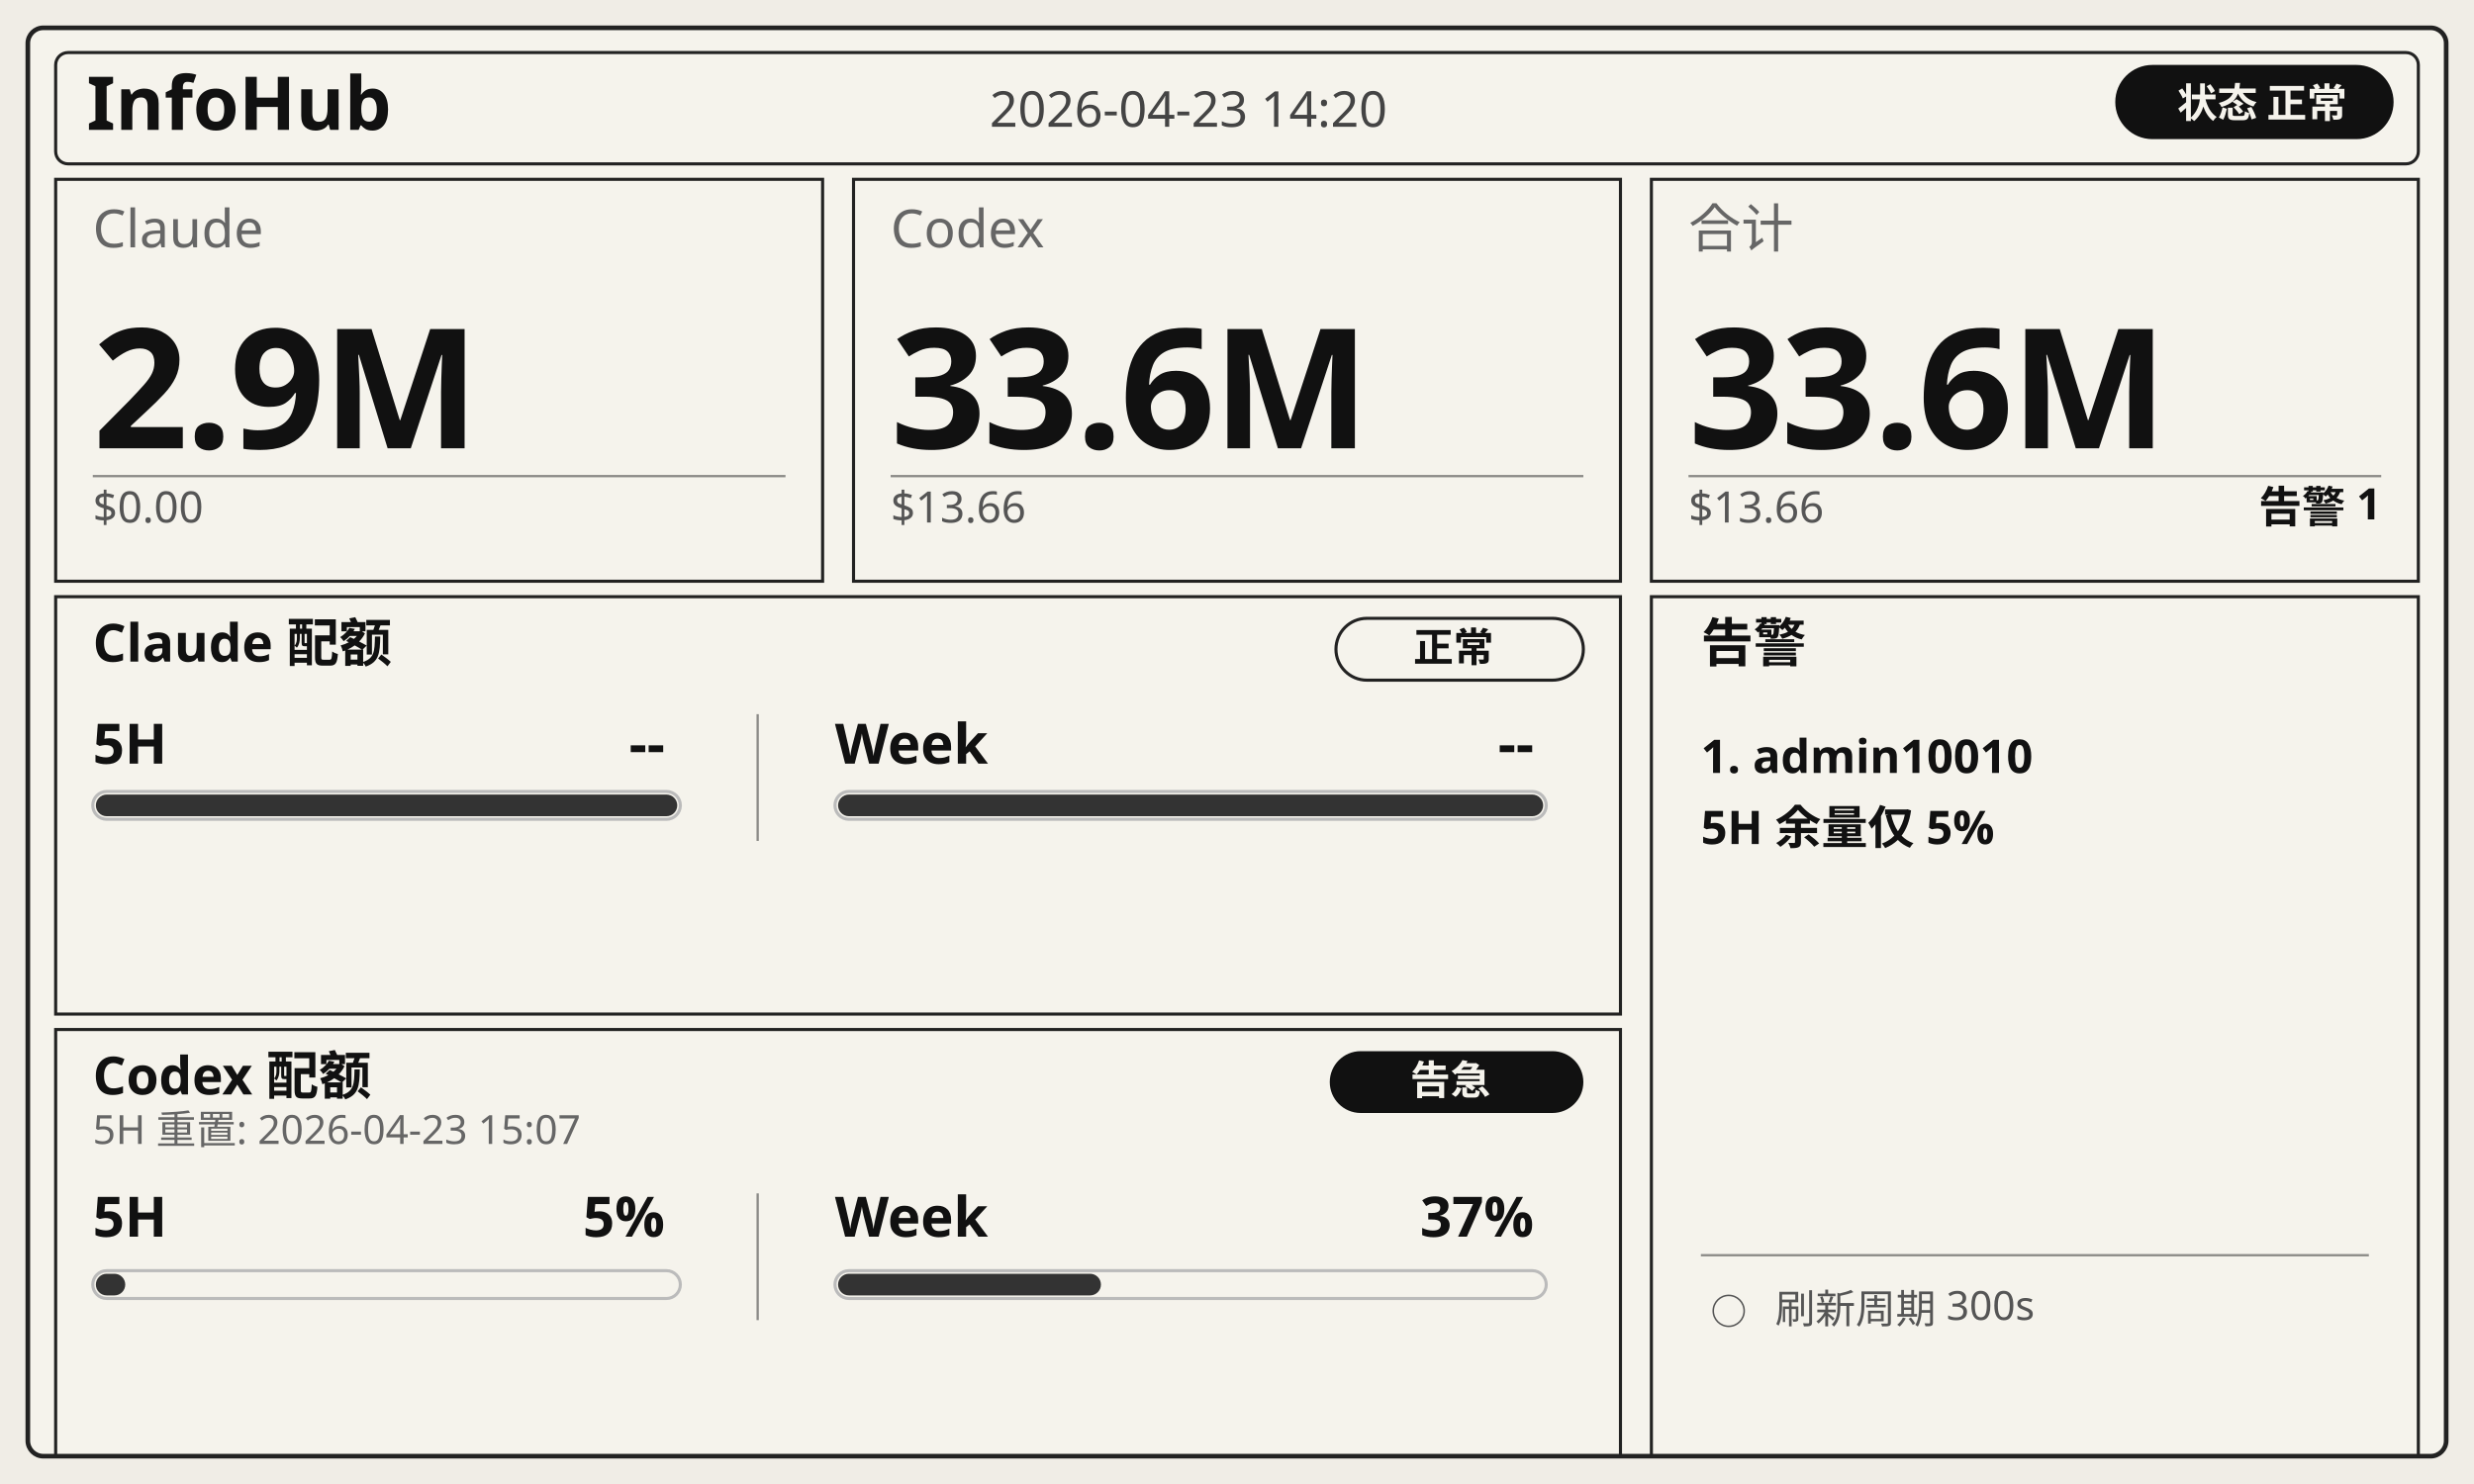
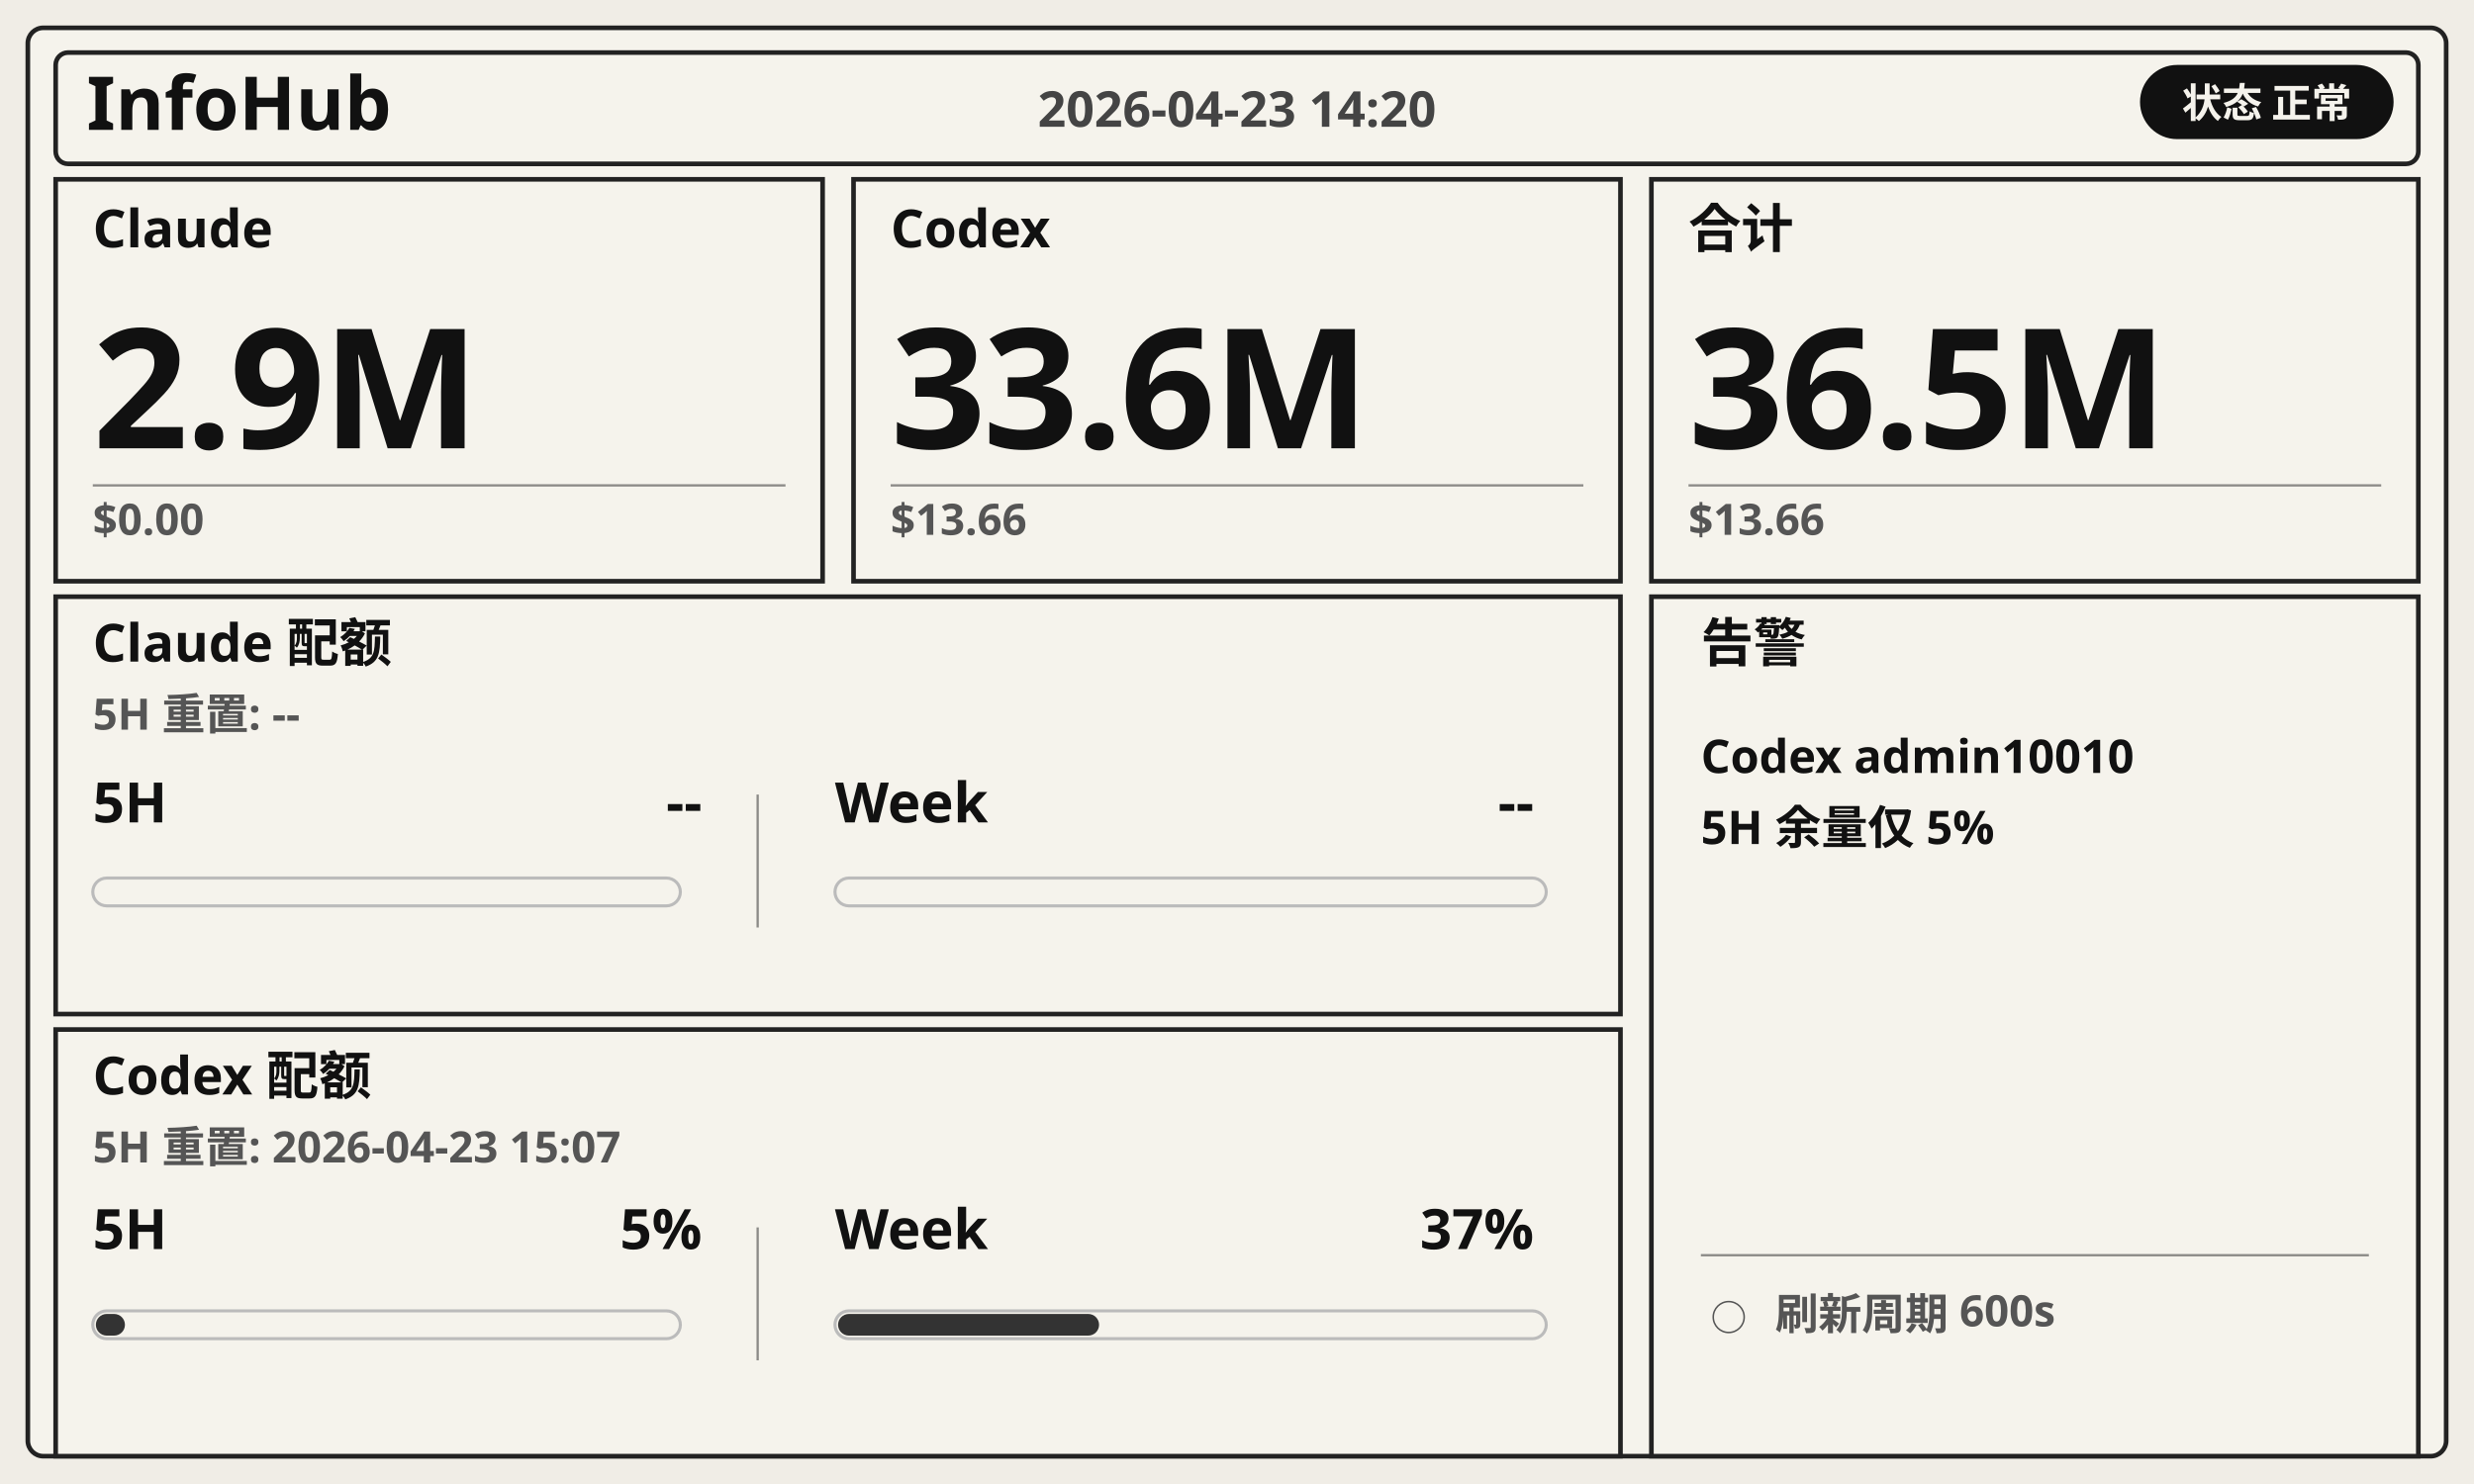
<svg xmlns="http://www.w3.org/2000/svg" width="800" height="480" viewBox="0 0 800 480">
  <defs>
    <style>
      .bg { fill: #f0ede6; }
-       .frame { fill: #f5f3ec; stroke: #222; stroke-width: 1.5; }
-       .card { fill: none; stroke: #222; stroke-width: 1; }
+       .panel { fill: #f5f3ec; stroke: #222; stroke-width: 1.5; }
      .divider { stroke: #222; stroke-width: 0.75; opacity: 0.5; }
-       .header-title { font: 700 24px "Noto Sans SC", "PingFang SC", sans-serif; fill: #111; }
-       .header-time { font: 500 16px "Noto Sans SC", "PingFang SC", sans-serif; fill: #444; }
-       .card-label { font: 500 17px "Noto Sans SC", "PingFang SC", sans-serif; fill: #666; }
-       .card-num { font: 700 54px "Noto Sans SC", "PingFang SC", sans-serif; fill: #111; letter-spacing: -1px; }
-       .card-cost { font: 500 14px "Noto Sans SC", "PingFang SC", sans-serif; fill: #555; }
-       .card-alert { font: 600 14px "Noto Sans SC", "PingFang SC", sans-serif; fill: #111; }
-       .quota-title { font: 700 17px "Noto Sans SC", "PingFang SC", sans-serif; fill: #111; }
-       .quota-sub { font: 500 13px "Noto Sans SC", "PingFang SC", sans-serif; fill: #666; }
-       .quota-metric { font: 700 18px "Noto Sans SC", "PingFang SC", sans-serif; fill: #111; }
-       .system-title { font: 700 17px "Noto Sans SC", "PingFang SC", sans-serif; fill: #111; }
-       .system-text { font: 600 15px "Noto Sans SC", "PingFang SC", sans-serif; fill: #111; }
-       .system-detail { font: 500 13px "Noto Sans SC", "PingFang SC", sans-serif; fill: #555; }
-       .badge-filled { fill: #111; }
-       .badge-outline { fill: none; stroke: #222; stroke-width: 1; }
-       .badge-text-light { font: 700 13px "Noto Sans SC", "PingFang SC", sans-serif; fill: #f5f3ec; }
-       .badge-text-dark { font: 700 13px "Noto Sans SC", "PingFang SC", sans-serif; fill: #111; }
-       .progress-track { fill: none; stroke: #bbb; stroke-width: 1; }
-       .progress-bar { fill: #333; }
+       .title { font: 700 24px "Noto Sans SC", "PingFang SC", sans-serif; fill: #111; }
+       .time { font: 600 16px "Noto Sans SC", "PingFang SC", sans-serif; fill: #444; }
+       .label { font: 700 17px "Noto Sans SC", "PingFang SC", sans-serif; fill: #111; }
+       .value { font: 700 54px "Noto Sans SC", "PingFang SC", sans-serif; fill: #111; letter-spacing: -1px; }
+       .muted { font: 700 14px "Noto Sans SC", "PingFang SC", sans-serif; fill: #555; }
+       .quota { font: 700 18px "Noto Sans SC", "PingFang SC", sans-serif; fill: #111; }
+       .alert { font: 700 15px "Noto Sans SC", "PingFang SC", sans-serif; fill: #111; }
+       .badge-fill { fill: #111; }
+       .badge-text { font: 700 13px "Noto Sans SC", "PingFang SC", sans-serif; fill: #f5f3ec; }
+       .track { fill: none; stroke: #bbb; stroke-width: 1; }
+       .bar { fill: #333; }
    </style>
  </defs>
  <rect class="bg" width="800" height="480" />
-   <rect class="frame" x="9" y="9" width="782" height="462" rx="5" />
-   <rect class="card" x="18" y="17" width="764" height="36" rx="4" />
-   <text class="header-title" x="28" y="42">InfoHub</text>
-   <text class="header-time" x="320" y="41">2026-04-23 14:20</text>
-   <rect class="badge-filled" x="684" y="21" width="90" height="24" rx="12" />
-   <text class="badge-text-light" x="704" y="38">状态 正常</text>
-   <rect class="card" x="18" y="58" width="248" height="130" />
-   <text class="card-label" x="30" y="80">Claude</text>
-   <text class="card-num" x="30" y="145">2.9M</text>
-   <line class="divider" x1="30" y1="154" x2="254" y2="154" />
-   <text class="card-cost" x="30" y="169">$0.00</text>
-   <rect class="card" x="276" y="58" width="248" height="130" />
-   <text class="card-label" x="288" y="80">Codex</text>
-   <text class="card-num" x="288" y="145">33.6M</text>
-   <line class="divider" x1="288" y1="154" x2="512" y2="154" />
-   <text class="card-cost" x="288" y="169">$13.66</text>
-   <rect class="card" x="534" y="58" width="248" height="130" />
-   <text class="card-label" x="546" y="80">合计</text>
-   <text class="card-num" x="546" y="145">33.6M</text>
-   <line class="divider" x1="546" y1="154" x2="770" y2="154" />
-   <text class="card-cost" x="546" y="169">$13.66</text>
-   <text class="card-alert" x="770" y="169" text-anchor="end">告警 1</text>
-   <rect class="card" x="18" y="193" width="506" height="135" />
-   <text class="quota-title" x="30" y="214">Claude 配额</text>
-   <rect class="badge-outline" x="432" y="200" width="80" height="20" rx="10" />
-   <text class="badge-text-dark" x="457" y="214">正常</text>
-   <text class="quota-metric" x="30" y="247">5H</text>
-   <text class="quota-metric" x="215" y="247" text-anchor="end">--</text>
-   <rect class="progress-track" x="30" y="256" width="190" height="9" rx="4.5" />
-   <rect class="progress-bar" x="31" y="257" width="188" height="7" rx="3.5" />
-   <line class="divider" x1="245" y1="231" x2="245" y2="272" />
-   <text class="quota-metric" x="270" y="247">Week</text>
-   <text class="quota-metric" x="496" y="247" text-anchor="end">--</text>
-   <rect class="progress-track" x="270" y="256" width="230" height="9" rx="4.5" />
-   <rect class="progress-bar" x="271" y="257" width="228" height="7" rx="3.5" />
-   <rect class="card" x="18" y="333" width="506" height="138" />
-   <text class="quota-title" x="30" y="354">Codex 配额</text>
-   <text class="quota-sub" x="30" y="370">5H 重置: 2026-04-23 15:07</text>
-   <rect class="badge-filled" x="430" y="340" width="82" height="20" rx="10" />
-   <text class="badge-text-light" x="456" y="354">告急</text>
-   <text class="quota-metric" x="30" y="400">5H</text>
-   <text class="quota-metric" x="215" y="400" text-anchor="end">5%</text>
-   <rect class="progress-track" x="30" y="411" width="190" height="9" rx="4.5" />
-   <rect class="progress-bar" x="31" y="412" width="9.5" height="7" rx="3.5" />
-   <line class="divider" x1="245" y1="386" x2="245" y2="427" />
-   <text class="quota-metric" x="270" y="400">Week</text>
-   <text class="quota-metric" x="496" y="400" text-anchor="end">37%</text>
-   <rect class="progress-track" x="270" y="411" width="230" height="9" rx="4.5" />
-   <rect class="progress-bar" x="271" y="412" width="85" height="7" rx="3.5" />
-   <rect class="card" x="534" y="193" width="248" height="278" />
-   <text class="system-title" x="550" y="214">告警</text>
-   <text class="system-text" x="550" y="250">1. admin10010</text>
-   <text class="system-text" x="550" y="273">5H 余量仅 5%</text>
+   <rect class="panel" x="9" y="9" width="782" height="462" rx="5" />
+   <rect class="panel" x="18" y="17" width="764" height="36" rx="4" />
+   <text class="title" x="28" y="42">InfoHub</text>
+   <text class="time" x="400" y="41" text-anchor="middle">2026-04-23 14:20</text>
+   <rect class="badge-fill" x="692" y="21" width="82" height="24" rx="12" />
+   <text class="badge-text" x="733" y="38" text-anchor="middle">状态 正常</text>
+   <rect class="panel" x="18" y="58" width="248" height="130" />
+   <text class="label" x="30" y="80">Claude</text>
+   <text class="value" x="30" y="145">2.9M</text>
+   <line class="divider" x1="30" y1="157" x2="254" y2="157" />
+   <text class="muted" x="30" y="173">$0.00</text>
+   <rect class="panel" x="276" y="58" width="248" height="130" />
+   <text class="label" x="288" y="80">Codex</text>
+   <text class="value" x="288" y="145">33.6M</text>
+   <line class="divider" x1="288" y1="157" x2="512" y2="157" />
+   <text class="muted" x="288" y="173">$13.66</text>
+   <rect class="panel" x="534" y="58" width="248" height="130" />
+   <text class="label" x="546" y="80">合计</text>
+   <text class="value" x="546" y="145">36.5M</text>
+   <line class="divider" x1="546" y1="157" x2="770" y2="157" />
+   <text class="muted" x="546" y="173">$13.66</text>
+   <rect class="panel" x="18" y="193" width="506" height="135" />
+   <text class="label" x="30" y="214">Claude 配额</text>
+   <text class="muted" x="30" y="236">5H 重置: --</text>
+   <text class="quota" x="30" y="266">5H</text>
+   <text class="quota" x="227" y="266" text-anchor="end">--</text>
+   <rect class="track" x="30" y="284" width="190" height="9" rx="4.5" />
+   <rect class="bar" x="31" y="285" width="0" height="7" rx="3.5" />
+   <line class="divider" x1="245" y1="257" x2="245" y2="300" />
+   <text class="quota" x="270" y="266">Week</text>
+   <text class="quota" x="496" y="266" text-anchor="end">--</text>
+   <rect class="track" x="270" y="284" width="230" height="9" rx="4.5" />
+   <rect class="bar" x="271" y="285" width="0" height="7" rx="3.5" />
+   <rect class="panel" x="18" y="333" width="506" height="138" />
+   <text class="label" x="30" y="354">Codex 配额</text>
+   <text class="muted" x="30" y="376">5H 重置: 2026-04-23 15:07</text>
+   <text class="quota" x="30" y="404">5H</text>
+   <text class="quota" x="227" y="404" text-anchor="end">5%</text>
+   <rect class="track" x="30" y="424" width="190" height="9" rx="4.5" />
+   <rect class="bar" x="31" y="425" width="9.4" height="7" rx="3.5" />
+   <line class="divider" x1="245" y1="397" x2="245" y2="440" />
+   <text class="quota" x="270" y="404">Week</text>
+   <text class="quota" x="496" y="404" text-anchor="end">37%</text>
+   <rect class="track" x="270" y="424" width="230" height="9" rx="4.5" />
+   <rect class="bar" x="271" y="425" width="84.4" height="7" rx="3.5" />
+   <rect class="panel" x="534" y="193" width="248" height="278" />
+   <text class="label" x="550" y="214">告警</text>
+   <text class="alert" x="550" y="250">Codex admin10010</text>
+   <text class="alert" x="550" y="273">5H 余量仅 5%</text>
  <line class="divider" x1="550" y1="406" x2="766" y2="406" />
-   <circle cx="559" cy="424" r="5" fill="none" stroke="#555" stroke-width="0.5" />
-   <text class="system-detail" x="574" y="428">刷新周期 300s</text>
+   <circle cx="559" cy="426" r="5" fill="none" stroke="#555" stroke-width="0.5" />
+   <text class="muted" x="574" y="430">刷新周期 600s</text>
</svg>
